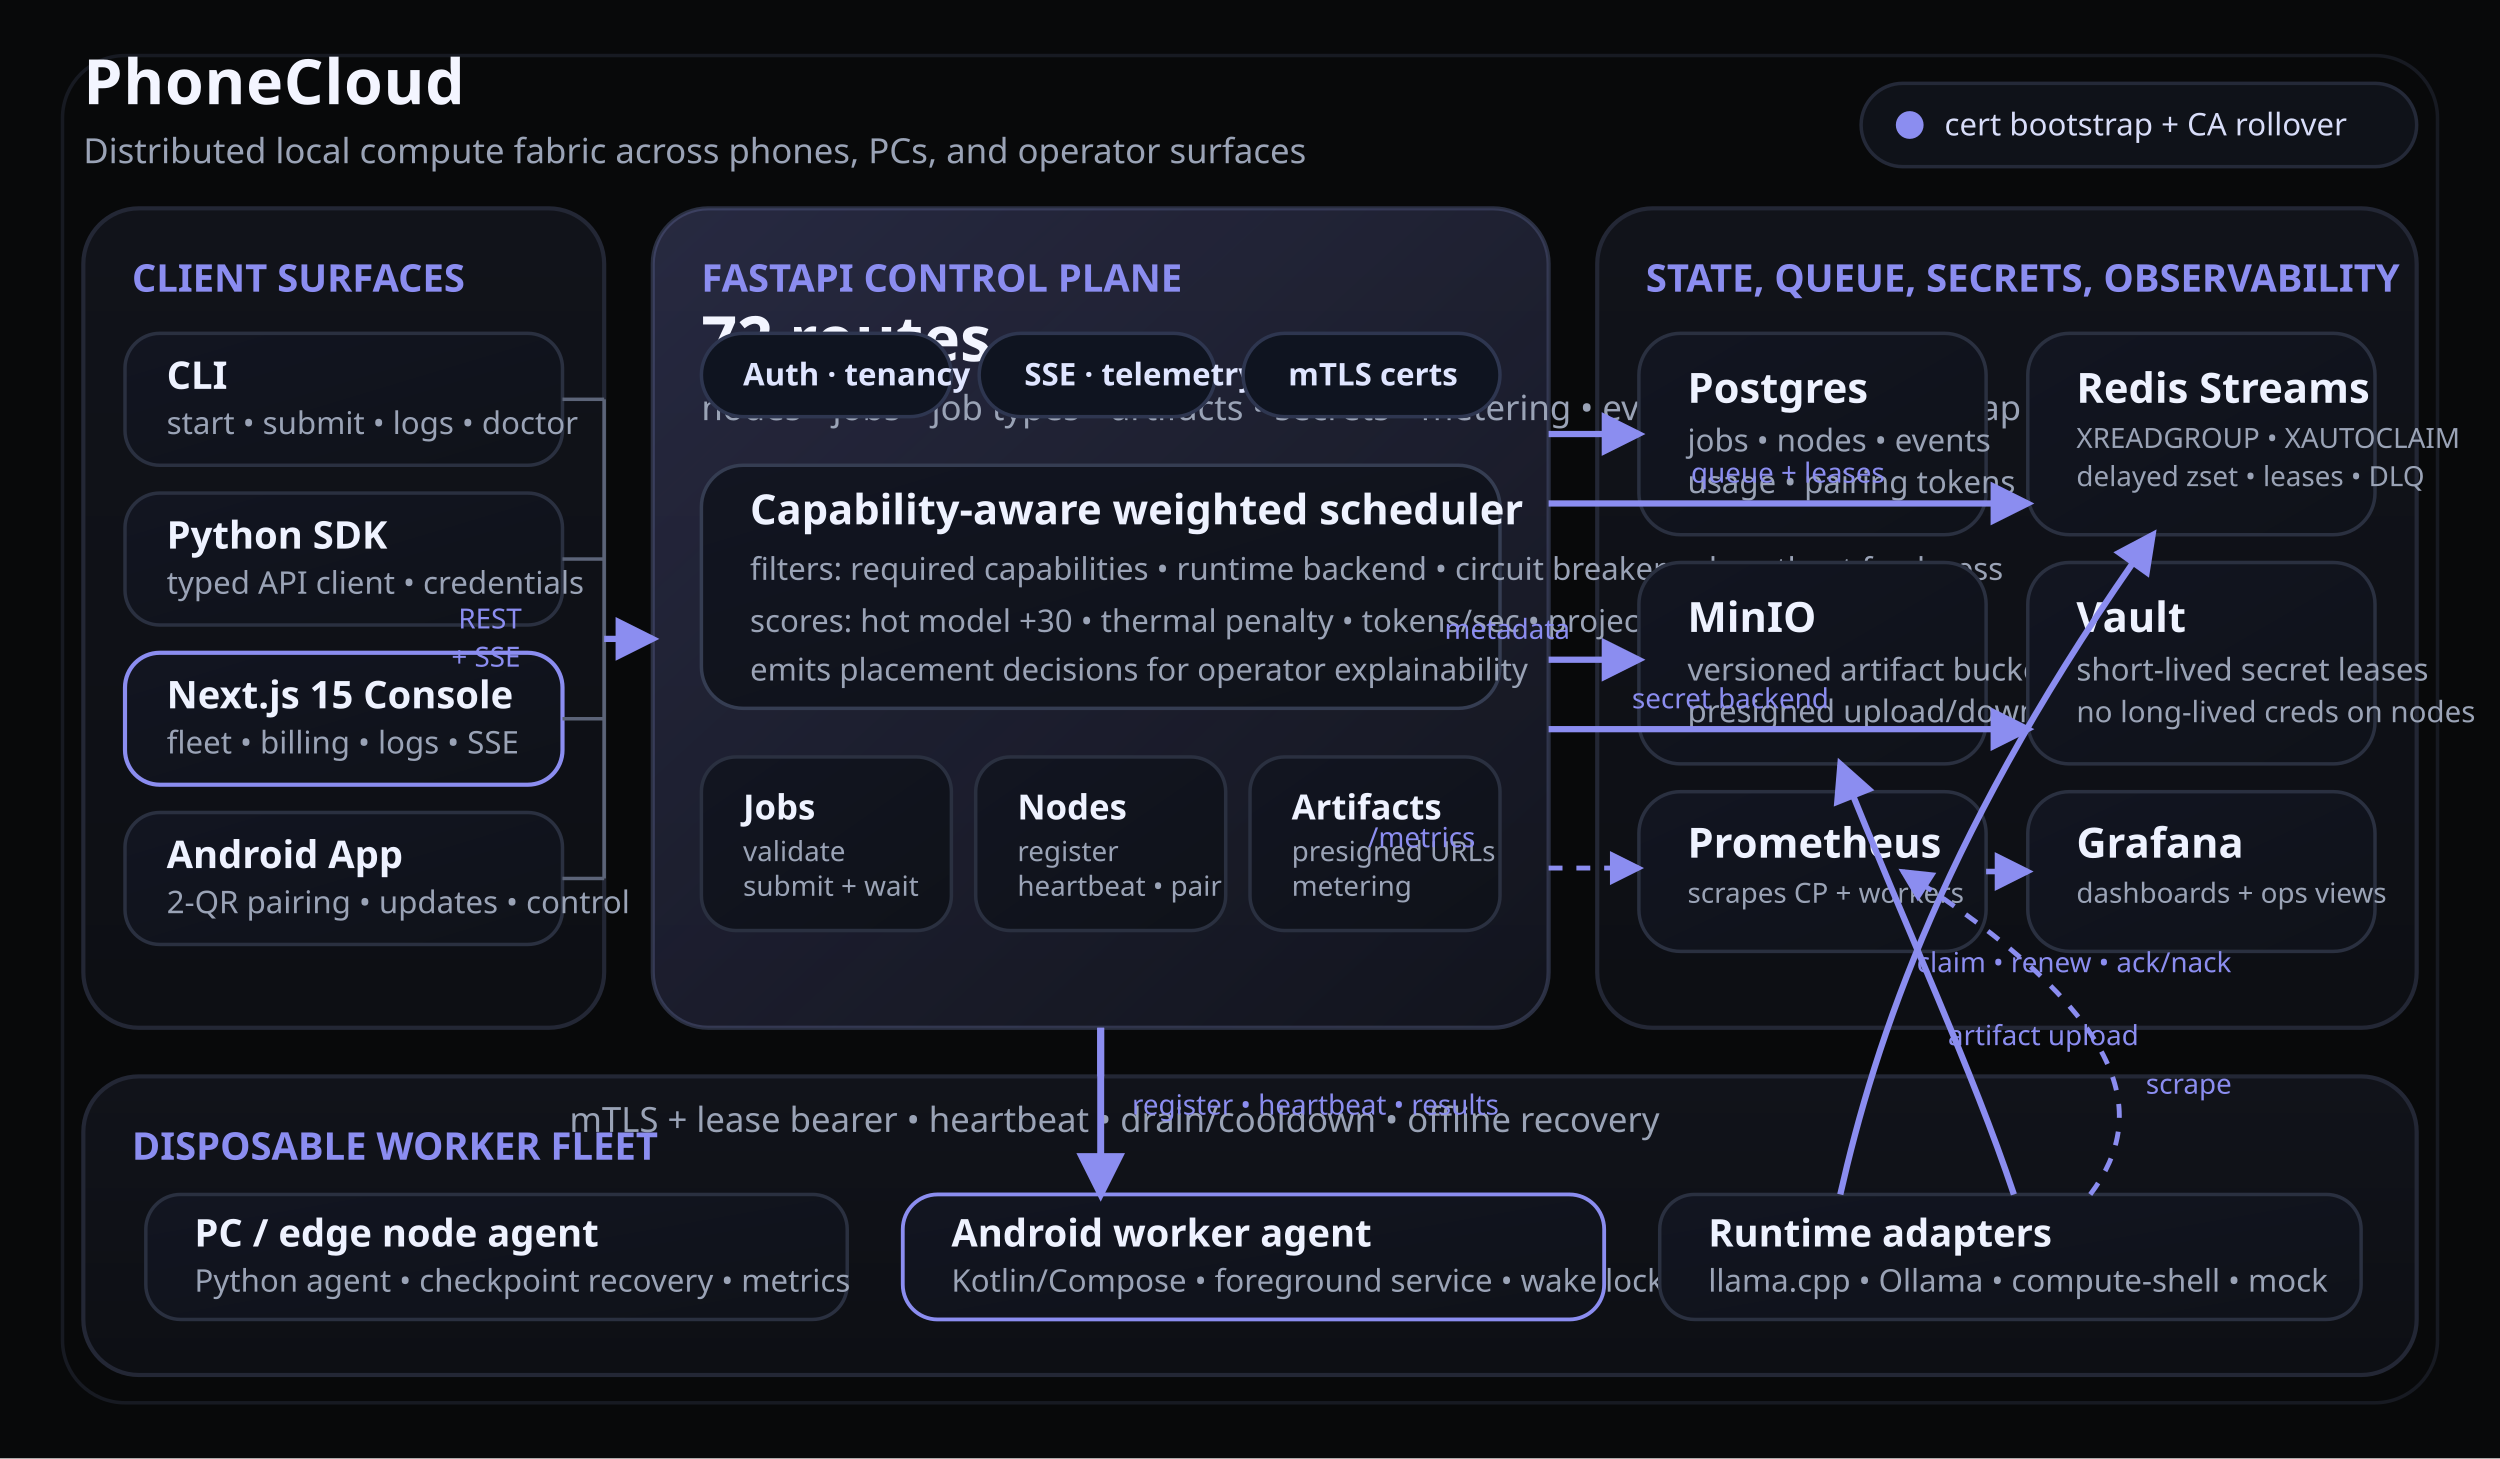
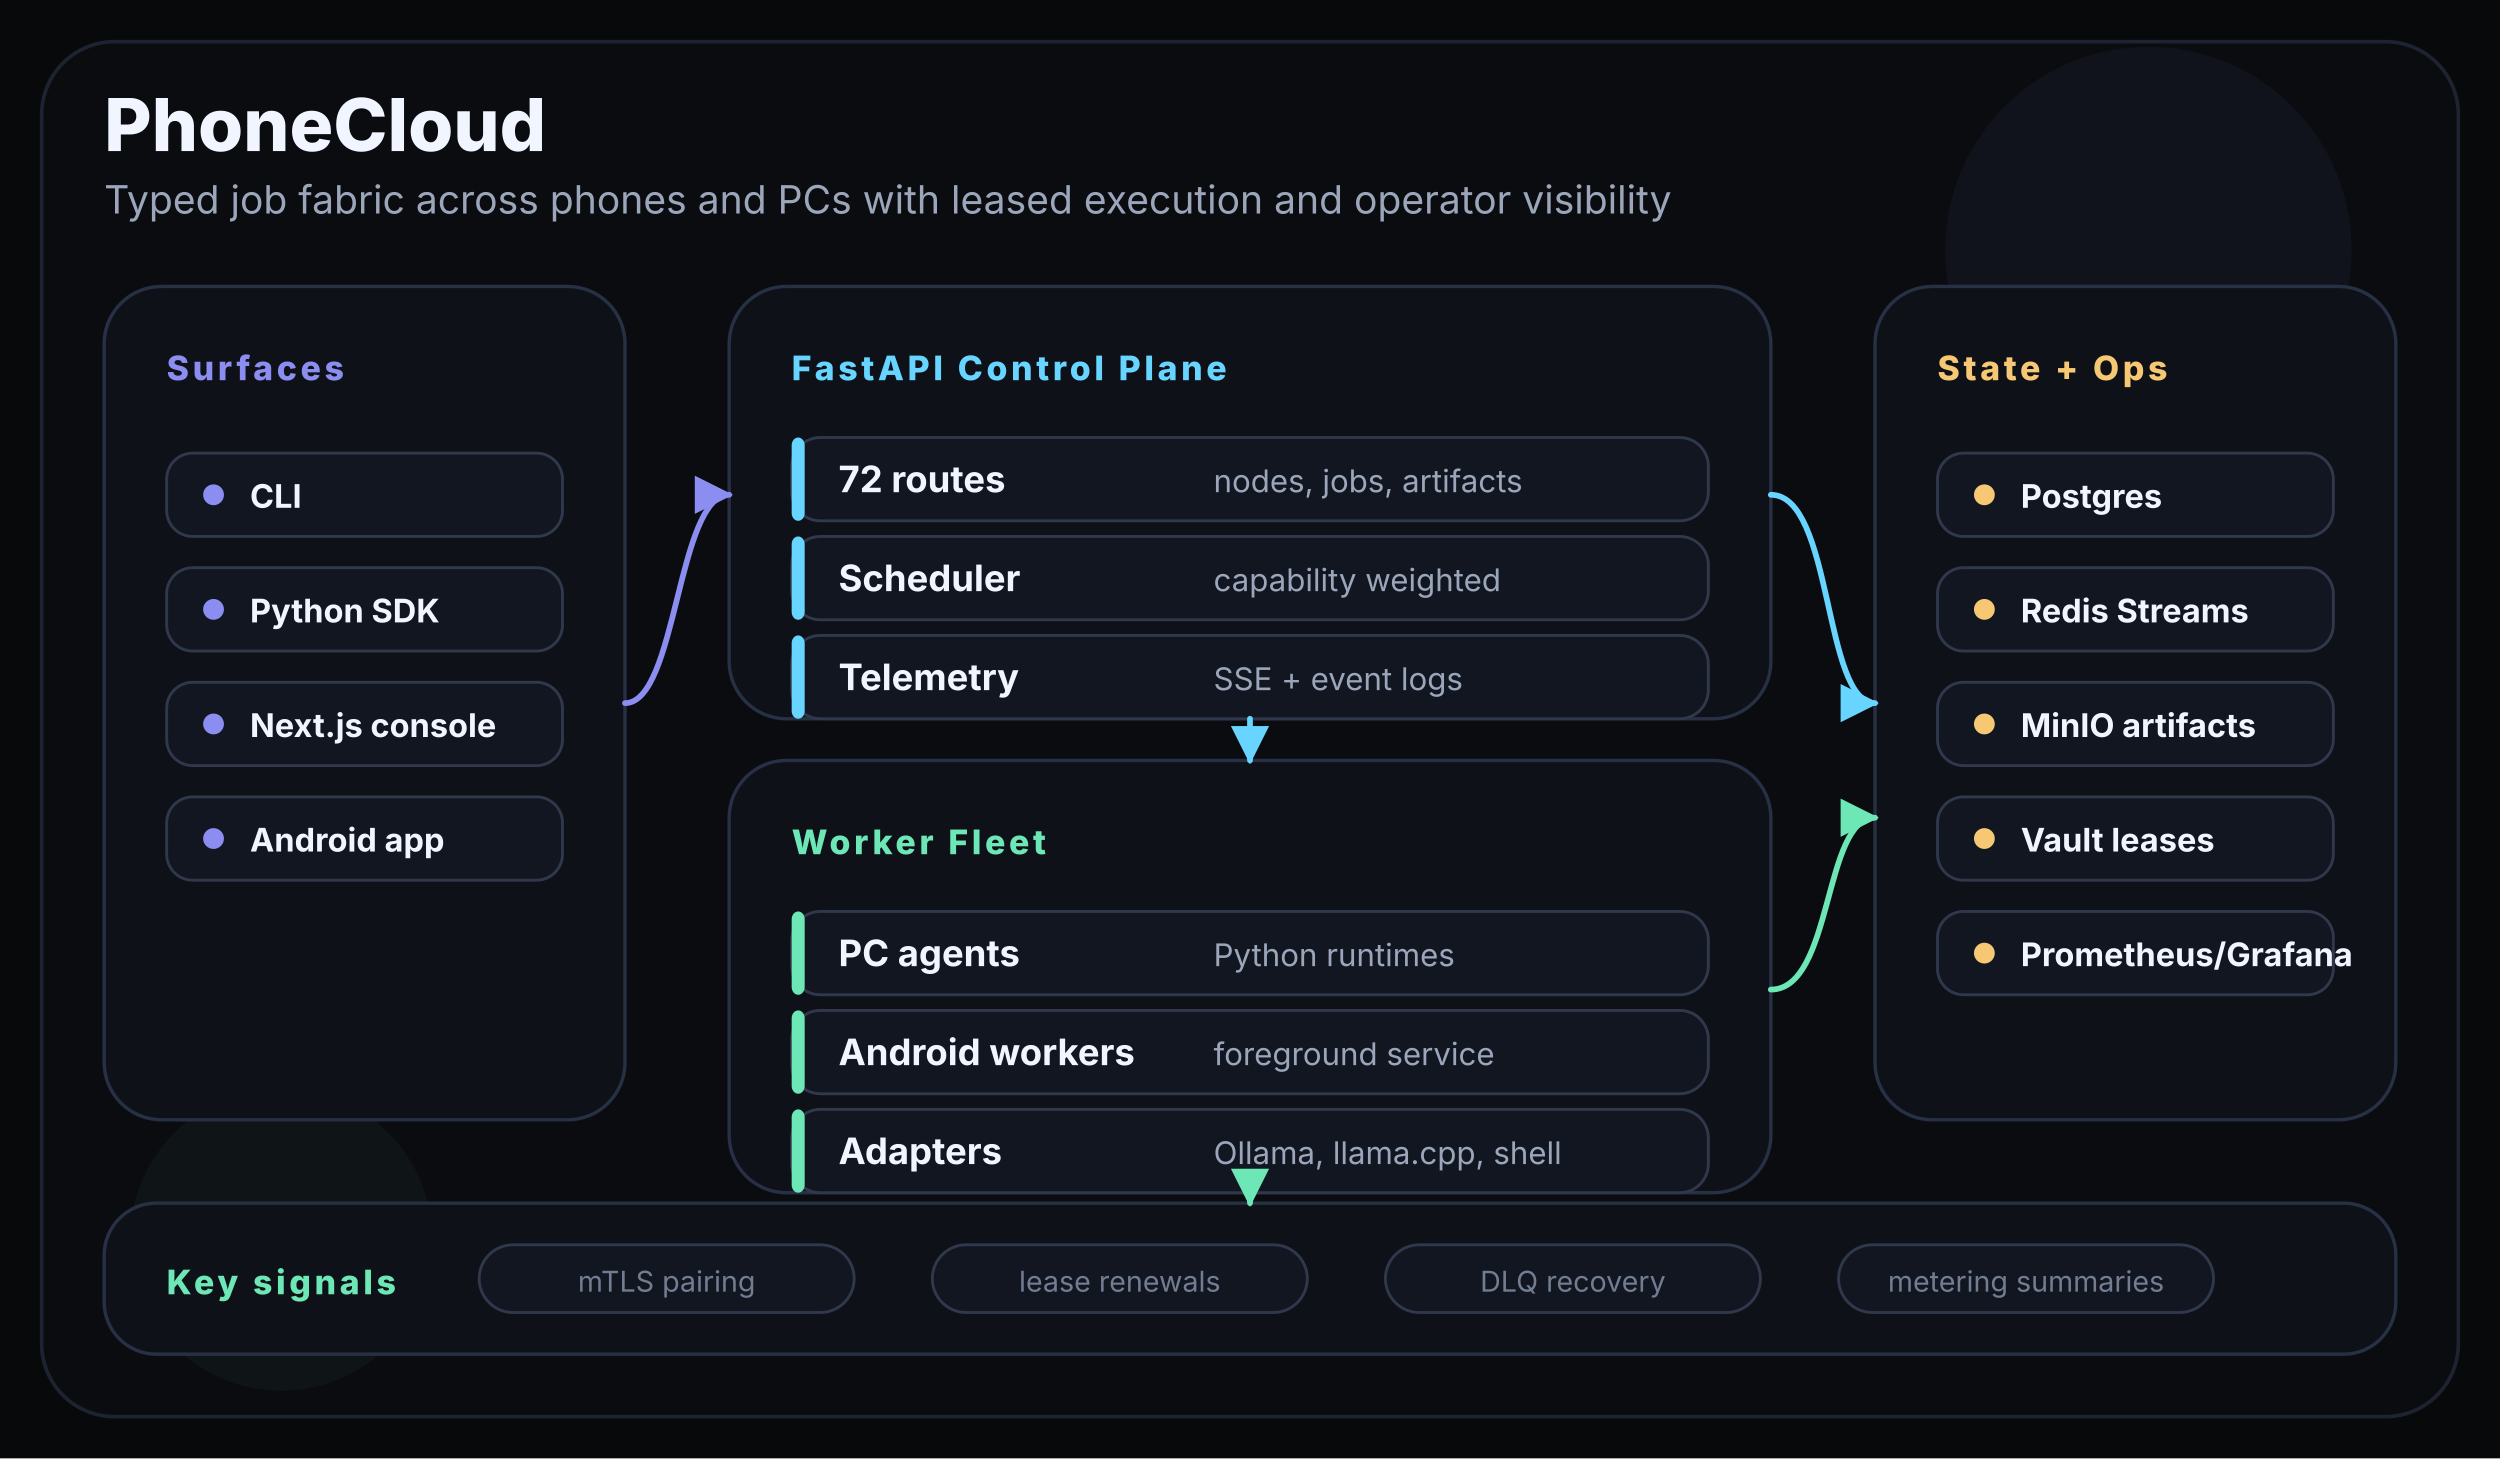
- <svg xmlns="http://www.w3.org/2000/svg" viewBox="0 0 720 420" fill="none">
+ <svg xmlns="http://www.w3.org/2000/svg" viewBox="0 0 960 560" role="img" aria-label="PhoneCloud architecture diagram">
  <defs>
-     <linearGradient id="panelGrad" x1="0" y1="0" x2="0" y2="1">
-       <stop offset="0" stop-color="#11131a" />
-       <stop offset="1" stop-color="#0d0f14" />
-     </linearGradient>
-     <linearGradient id="boxGrad" x1="0" y1="0" x2="1" y2="1">
-       <stop offset="0" stop-color="#121521" />
-       <stop offset="1" stop-color="#0f1219" />
-     </linearGradient>
-     <linearGradient id="accentWash" x1="0" y1="0" x2="1" y2="1">
-       <stop offset="0" stop-color="#8b8df0" stop-opacity="0.18" />
-       <stop offset="1" stop-color="#8b8df0" stop-opacity="0.04" />
-     </linearGradient>
-     <marker id="arrow" viewBox="0 0 10 10" refX="8.5" refY="5" markerWidth="7" markerHeight="7" orient="auto-start-reverse">
-       <path d="M 0 0 L 10 5 L 0 10 z" fill="#8b8df0" />
+     <marker id="arrow-purple" viewBox="0 0 12 12" refX="10" refY="6" markerWidth="8" markerHeight="8" orient="auto">
+       <path d="M 1 1 L 11 6 L 1 11 Z" fill="#8b8df0" />
    </marker>
+     <marker id="arrow-cyan" viewBox="0 0 12 12" refX="10" refY="6" markerWidth="8" markerHeight="8" orient="auto">
+       <path d="M 1 1 L 11 6 L 1 11 Z" fill="#67d5ff" />
+     </marker>
+     <marker id="arrow-green" viewBox="0 0 12 12" refX="10" refY="6" markerWidth="8" markerHeight="8" orient="auto">
+       <path d="M 1 1 L 11 6 L 1 11 Z" fill="#6ee7b7" />
+     </marker>
+     <style>
+       .bg { fill: #08090a; }
+       .grid { stroke: #161a23; stroke-width: 1; opacity: .5; }
+       .frame { fill: #0a0c10; stroke: #1d2330; stroke-width: 1.4; }
+       .panel { fill: #0e1117; stroke: #273044; stroke-width: 1.3; }
+       .card, .chip, .footer-chip { fill: #111620; stroke: #30384c; stroke-width: 1.1; }
+       text { font-family: Inter, ui-sans-serif, system-ui, -apple-system, BlinkMacSystemFont, "Segoe UI", sans-serif; }
+       .title { fill: #f1f5ff; font-size: 28px; font-weight: 780; letter-spacing: 0; }
+       .subtitle { fill: #9ba6bb; font-size: 15px; }
+       .label { font-size: 13px; font-weight: 760; letter-spacing: 1.4px; text-transform: uppercase; }
+       .body { fill: #f1f5ff; font-size: 14px; }
+       .strong { font-weight: 720; }
+       .small { font-size: 12.5px; }
+       .muted { fill: #9ba6bb; font-size: 12px; }
+       .dim { fill: #727d91; font-size: 11px; }
+       .purple { fill: #8b8df0; }
+       .cyan { fill: #67d5ff; }
+       .green { fill: #6ee7b7; }
+       .amber { fill: #f7c873; }
+       .purple-fill { fill: #8b8df0; }
+       .cyan-fill { fill: #67d5ff; }
+       .green-fill { fill: #6ee7b7; }
+       .amber-fill { fill: #f7c873; }
+       .arrow { fill: none; stroke-width: 2.2; stroke-linecap: round; stroke-linejoin: round; }
+       .purple-stroke { stroke: #8b8df0; }
+       .cyan-stroke { stroke: #67d5ff; }
+       .green-stroke { stroke: #6ee7b7; }
+     </style>
  </defs>
-   <rect x="0" y="0" width="720" height="420" fill="#08090a" />
-   <rect x="18" y="16" width="684" height="388" rx="18" fill="none" stroke="#171a22" stroke-width="1" />
-   <text x="24" y="30" fill="#f3f5ff" font-family="sans-serif" font-size="18" font-weight="700" letter-spacing="0.2">PhoneCloud</text>
-   <text x="24" y="47" fill="#9aa3b6" font-family="sans-serif" font-size="10">Distributed local compute fabric across phones, PCs, and operator surfaces</text>
-   <rect x="24" y="60" width="150" height="236" rx="16" fill="url(#panelGrad)" stroke="#232735" stroke-width="1.2" />
-   <rect x="188" y="60" width="258" height="236" rx="16" fill="url(#panelGrad)" stroke="#2a2f41" stroke-width="1.2" />
-   <rect x="188" y="60" width="258" height="236" rx="16" fill="url(#accentWash)" />
-   <rect x="460" y="60" width="236" height="236" rx="16" fill="url(#panelGrad)" stroke="#232735" stroke-width="1.2" />
-   <rect x="24" y="310" width="672" height="86" rx="16" fill="url(#panelGrad)" stroke="#232735" stroke-width="1.2" />
-   <text x="38" y="84" fill="#8b8df0" font-family="sans-serif" font-size="11" font-weight="700">CLIENT SURFACES</text>
-   <text x="202" y="84" fill="#8b8df0" font-family="sans-serif" font-size="11" font-weight="700">FASTAPI CONTROL PLANE</text>
-   <text x="474" y="84" fill="#8b8df0" font-family="sans-serif" font-size="11" font-weight="700">STATE, QUEUE, SECRETS, OBSERVABILITY</text>
-   <text x="38" y="334" fill="#8b8df0" font-family="sans-serif" font-size="11" font-weight="700">DISPOSABLE WORKER FLEET</text>
-   <rect x="36" y="96" width="126" height="38" rx="10" fill="url(#boxGrad)" stroke="#2a3040" />
-   <text x="48" y="112" fill="#eef2ff" font-family="sans-serif" font-size="11" font-weight="700">CLI</text>
-   <text x="48" y="125" fill="#9aa3b6" font-family="sans-serif" font-size="9">start • submit • logs • doctor</text>
-   <rect x="36" y="142" width="126" height="38" rx="10" fill="url(#boxGrad)" stroke="#2a3040" />
-   <text x="48" y="158" fill="#eef2ff" font-family="sans-serif" font-size="11" font-weight="700">Python SDK</text>
-   <text x="48" y="171" fill="#9aa3b6" font-family="sans-serif" font-size="9">typed API client • credentials</text>
-   <rect x="36" y="188" width="126" height="38" rx="10" fill="url(#boxGrad)" stroke="#8b8df0" stroke-width="1.2" />
-   <text x="48" y="204" fill="#eef2ff" font-family="sans-serif" font-size="11" font-weight="700">Next.js 15 Console</text>
-   <text x="48" y="217" fill="#9aa3b6" font-family="sans-serif" font-size="9">fleet • billing • logs • SSE</text>
-   <rect x="36" y="234" width="126" height="38" rx="10" fill="url(#boxGrad)" stroke="#2a3040" />
-   <text x="48" y="250" fill="#eef2ff" font-family="sans-serif" font-size="11" font-weight="700">Android App</text>
-   <text x="48" y="263" fill="#9aa3b6" font-family="sans-serif" font-size="9">2-QR pairing • updates • control</text>
-   <line x1="162" y1="115" x2="174" y2="115" stroke="#5c6478" stroke-width="1" />
-   <line x1="162" y1="161" x2="174" y2="161" stroke="#5c6478" stroke-width="1" />
-   <line x1="162" y1="207" x2="174" y2="207" stroke="#5c6478" stroke-width="1" />
-   <line x1="162" y1="253" x2="174" y2="253" stroke="#5c6478" stroke-width="1" />
-   <line x1="174" y1="115" x2="174" y2="253" stroke="#5c6478" stroke-width="1" />
-   <path d="M174 184 H188" stroke="#8b8df0" stroke-width="1.8" marker-end="url(#arrow)" />
-   <text x="132" y="181" fill="#8b8df0" font-family="sans-serif" font-size="8">REST</text>
-   <text x="130" y="192" fill="#8b8df0" font-family="sans-serif" font-size="8">+ SSE</text>
-   <text x="202" y="104" fill="#f3f5ff" font-family="sans-serif" font-size="18" font-weight="700">72 routes</text>
-   <text x="202" y="121" fill="#9aa3b6" font-family="sans-serif" font-size="10">nodes • jobs • job types • artifacts • secrets • metering • events • mobile bootstrap</text>
-   <rect x="202" y="134" width="230" height="70" rx="12" fill="url(#boxGrad)" stroke="#353d52" />
-   <text x="216" y="151" fill="#eef2ff" font-family="sans-serif" font-size="12" font-weight="700">Capability-aware weighted scheduler</text>
-   <text x="216" y="167" fill="#9aa3b6" font-family="sans-serif" font-size="9">filters: required capabilities • runtime backend • circuit breakers • heartbeat freshness</text>
-   <text x="216" y="182" fill="#9aa3b6" font-family="sans-serif" font-size="9">scores: hot model +30 • thermal penalty • tokens/sec • project stickiness • priority</text>
-   <text x="216" y="196" fill="#9aa3b6" font-family="sans-serif" font-size="9">emits placement decisions for operator explainability</text>
-   <rect x="202" y="96" width="72" height="24" rx="12" fill="#0f1420" stroke="#2e3650" />
-   <text x="214" y="111" fill="#dfe5ff" font-family="sans-serif" font-size="9" font-weight="700">Auth · tenancy</text>
-   <rect x="282" y="96" width="68" height="24" rx="12" fill="#0f1420" stroke="#2e3650" />
-   <text x="295" y="111" fill="#dfe5ff" font-family="sans-serif" font-size="9" font-weight="700">SSE · telemetry</text>
-   <rect x="358" y="96" width="74" height="24" rx="12" fill="#0f1420" stroke="#2e3650" />
-   <text x="371" y="111" fill="#dfe5ff" font-family="sans-serif" font-size="9" font-weight="700">mTLS certs</text>
-   <rect x="202" y="218" width="72" height="50" rx="10" fill="url(#boxGrad)" stroke="#2a3040" />
-   <text x="214" y="236" fill="#eef2ff" font-family="sans-serif" font-size="10" font-weight="700">Jobs</text>
-   <text x="214" y="248" fill="#9aa3b6" font-family="sans-serif" font-size="8">validate</text>
-   <text x="214" y="258" fill="#9aa3b6" font-family="sans-serif" font-size="8">submit + wait</text>
-   <rect x="281" y="218" width="72" height="50" rx="10" fill="url(#boxGrad)" stroke="#2a3040" />
-   <text x="293" y="236" fill="#eef2ff" font-family="sans-serif" font-size="10" font-weight="700">Nodes</text>
-   <text x="293" y="248" fill="#9aa3b6" font-family="sans-serif" font-size="8">register</text>
-   <text x="293" y="258" fill="#9aa3b6" font-family="sans-serif" font-size="8">heartbeat • pair</text>
-   <rect x="360" y="218" width="72" height="50" rx="10" fill="url(#boxGrad)" stroke="#2a3040" />
-   <text x="372" y="236" fill="#eef2ff" font-family="sans-serif" font-size="10" font-weight="700">Artifacts</text>
-   <text x="372" y="248" fill="#9aa3b6" font-family="sans-serif" font-size="8">presigned URLs</text>
-   <text x="372" y="258" fill="#9aa3b6" font-family="sans-serif" font-size="8">metering</text>
-   <rect x="472" y="96" width="100" height="58" rx="12" fill="url(#boxGrad)" stroke="#2a3040" />
-   <text x="486" y="116" fill="#eef2ff" font-family="sans-serif" font-size="12" font-weight="700">Postgres</text>
-   <text x="486" y="130" fill="#9aa3b6" font-family="sans-serif" font-size="9">jobs • nodes • events</text>
-   <text x="486" y="142" fill="#9aa3b6" font-family="sans-serif" font-size="9">usage • pairing tokens</text>
-   <rect x="584" y="96" width="100" height="58" rx="12" fill="url(#boxGrad)" stroke="#2a3040" />
-   <text x="598" y="116" fill="#eef2ff" font-family="sans-serif" font-size="12" font-weight="700">Redis Streams</text>
-   <text x="598" y="129" fill="#9aa3b6" font-family="sans-serif" font-size="8">XREADGROUP • XAUTOCLAIM</text>
-   <text x="598" y="140" fill="#9aa3b6" font-family="sans-serif" font-size="8">delayed zset • leases • DLQ</text>
-   <rect x="472" y="162" width="100" height="58" rx="12" fill="url(#boxGrad)" stroke="#2a3040" />
-   <text x="486" y="182" fill="#eef2ff" font-family="sans-serif" font-size="12" font-weight="700">MinIO</text>
-   <text x="486" y="196" fill="#9aa3b6" font-family="sans-serif" font-size="9">versioned artifact buckets</text>
-   <text x="486" y="208" fill="#9aa3b6" font-family="sans-serif" font-size="9">presigned upload/download</text>
-   <rect x="584" y="162" width="100" height="58" rx="12" fill="url(#boxGrad)" stroke="#2a3040" />
-   <text x="598" y="182" fill="#eef2ff" font-family="sans-serif" font-size="12" font-weight="700">Vault</text>
-   <text x="598" y="196" fill="#9aa3b6" font-family="sans-serif" font-size="9">short-lived secret leases</text>
-   <text x="598" y="208" fill="#9aa3b6" font-family="sans-serif" font-size="8.5">no long-lived creds on nodes</text>
-   <rect x="472" y="228" width="100" height="46" rx="12" fill="url(#boxGrad)" stroke="#2a3040" />
-   <text x="486" y="247" fill="#eef2ff" font-family="sans-serif" font-size="12" font-weight="700">Prometheus</text>
-   <text x="486" y="260" fill="#9aa3b6" font-family="sans-serif" font-size="8">scrapes CP + workers</text>
-   <rect x="584" y="228" width="100" height="46" rx="12" fill="url(#boxGrad)" stroke="#2a3040" />
-   <text x="598" y="247" fill="#eef2ff" font-family="sans-serif" font-size="12" font-weight="700">Grafana</text>
-   <text x="598" y="260" fill="#9aa3b6" font-family="sans-serif" font-size="8">dashboards + ops views</text>
-   <text x="164" y="326" fill="#9aa3b6" font-family="sans-serif" font-size="10">mTLS + lease bearer • heartbeat • drain/cooldown • offline recovery</text>
-   <rect x="42" y="344" width="202" height="36" rx="10" fill="url(#boxGrad)" stroke="#2a3040" />
-   <text x="56" y="359" fill="#eef2ff" font-family="sans-serif" font-size="11" font-weight="700">PC / edge node agent</text>
-   <text x="56" y="372" fill="#9aa3b6" font-family="sans-serif" font-size="9">Python agent • checkpoint recovery • metrics</text>
-   <rect x="260" y="344" width="202" height="36" rx="10" fill="url(#boxGrad)" stroke="#8b8df0" stroke-width="1.1" />
-   <text x="274" y="359" fill="#eef2ff" font-family="sans-serif" font-size="11" font-weight="700">Android worker agent</text>
-   <text x="274" y="372" fill="#9aa3b6" font-family="sans-serif" font-size="9">Kotlin/Compose • foreground service • wake lock</text>
-   <rect x="478" y="344" width="202" height="36" rx="10" fill="url(#boxGrad)" stroke="#2a3040" />
-   <text x="492" y="359" fill="#eef2ff" font-family="sans-serif" font-size="11" font-weight="700">Runtime adapters</text>
-   <text x="492" y="372" fill="#9aa3b6" font-family="sans-serif" font-size="9">llama.cpp • Ollama • compute-shell • mock</text>
-   <path d="M446 125 H472" stroke="#8b8df0" stroke-width="1.8" marker-end="url(#arrow)" />
-   <path d="M446 145 H584" stroke="#8b8df0" stroke-width="1.8" marker-end="url(#arrow)" />
-   <path d="M446 190 H472" stroke="#8b8df0" stroke-width="1.8" marker-end="url(#arrow)" />
-   <path d="M446 210 H584" stroke="#8b8df0" stroke-width="1.8" marker-end="url(#arrow)" />
-   <path d="M446 250 H472" stroke="#8b8df0" stroke-width="1.4" stroke-dasharray="4 4" marker-end="url(#arrow)" />
-   <path d="M572 251 H584" stroke="#8b8df0" stroke-width="1.6" marker-end="url(#arrow)" />
-   <text x="487" y="139" fill="#8b8df0" font-family="sans-serif" font-size="8">queue + leases</text>
-   <text x="416" y="184" fill="#8b8df0" font-family="sans-serif" font-size="8">metadata</text>
-   <text x="470" y="204" fill="#8b8df0" font-family="sans-serif" font-size="8">secret backend</text>
-   <text x="394" y="244" fill="#8b8df0" font-family="sans-serif" font-size="8">/metrics</text>
-   <path d="M317 296 V344" stroke="#8b8df0" stroke-width="2" marker-end="url(#arrow)" />
-   <path d="M317 296 V310" stroke="#8b8df0" stroke-width="2" />
-   <text x="326" y="321" fill="#8b8df0" font-family="sans-serif" font-size="8">register • heartbeat • results</text>
-   <path d="M530 344 C 540 300, 560 238, 620 154" stroke="#8b8df0" stroke-width="1.8" marker-end="url(#arrow)" />
-   <text x="552" y="280" fill="#8b8df0" font-family="sans-serif" font-size="8">claim • renew • ack/nack</text>
-   <path d="M580 344 C 568 308, 550 270, 530 220" stroke="#8b8df0" stroke-width="1.8" marker-end="url(#arrow)" />
-   <text x="561" y="301" fill="#8b8df0" font-family="sans-serif" font-size="8">artifact upload</text>
-   <path d="M602 344 C 620 320, 612 292, 548 251" stroke="#8b8df0" stroke-width="1.4" stroke-dasharray="4 4" marker-end="url(#arrow)" />
-   <text x="618" y="315" fill="#8b8df0" font-family="sans-serif" font-size="8">scrape</text>
-   <rect x="536" y="24" width="160" height="24" rx="12" fill="#0f1219" stroke="#242938" />
-   <circle cx="550" cy="36" r="4" fill="#8b8df0" />
-   <text x="560" y="39" fill="#d8ddf9" font-family="sans-serif" font-size="9">cert bootstrap + CA rollover</text>
+   <rect width="960" height="560" class="bg" />
+   <path d="M 40 88 V 520" class="grid" />
+   <path d="M 104 88 V 520" class="grid" />
+   <path d="M 168 88 V 520" class="grid" />
+   <path d="M 232 88 V 520" class="grid" />
+   <path d="M 296 88 V 520" class="grid" />
+   <path d="M 360 88 V 520" class="grid" />
+   <path d="M 424 88 V 520" class="grid" />
+   <path d="M 488 88 V 520" class="grid" />
+   <path d="M 552 88 V 520" class="grid" />
+   <path d="M 616 88 V 520" class="grid" />
+   <path d="M 680 88 V 520" class="grid" />
+   <path d="M 744 88 V 520" class="grid" />
+   <path d="M 808 88 V 520" class="grid" />
+   <path d="M 872 88 V 520" class="grid" />
+   <path d="M 936 88 V 520" class="grid" />
+   <path d="M 32 100 H 928" class="grid" />
+   <path d="M 32 152 H 928" class="grid" />
+   <path d="M 32 204 H 928" class="grid" />
+   <path d="M 32 256 H 928" class="grid" />
+   <path d="M 32 308 H 928" class="grid" />
+   <path d="M 32 360 H 928" class="grid" />
+   <path d="M 32 412 H 928" class="grid" />
+   <path d="M 32 464 H 928" class="grid" />
+   <rect x="16" y="16" width="928" height="528" rx="28" class="frame" />
+   <circle cx="825" cy="96" r="78" fill="#8b8df0" opacity=".055" />
+   <circle cx="108" cy="476" r="58" fill="#6ee7b7" opacity=".045" />
+   <text x="40" y="58" class="title">PhoneCloud</text>
+   <text x="40" y="82" class="subtitle">Typed job fabric across phones and PCs with leased execution and operator visibility</text>
+   <rect x="40" y="110" width="200" height="320" rx="22" class="panel" />
+   <text x="64" y="146" class="label purple">Surfaces</text>
+   <rect x="64" y="174" width="152" height="32" rx="10" class="chip" />
+   <circle cx="82" cy="190" r="4" class="purple-fill" />
+   <text x="96" y="195" class="body strong small">CLI</text>
+   <rect x="64" y="218" width="152" height="32" rx="10" class="chip" />
+   <circle cx="82" cy="234" r="4" class="purple-fill" />
+   <text x="96" y="239" class="body strong small">Python SDK</text>
+   <rect x="64" y="262" width="152" height="32" rx="10" class="chip" />
+   <circle cx="82" cy="278" r="4" class="purple-fill" />
+   <text x="96" y="283" class="body strong small">Next.js console</text>
+   <rect x="64" y="306" width="152" height="32" rx="10" class="chip" />
+   <circle cx="82" cy="322" r="4" class="purple-fill" />
+   <text x="96" y="327" class="body strong small">Android app</text>
+   <rect x="280" y="110" width="400" height="166" rx="22" class="panel" />
+   <text x="304" y="146" class="label cyan">FastAPI Control Plane</text>
+   <rect x="304" y="168" width="352" height="32" rx="11" class="card" />
+   <rect x="304" y="168" width="5" height="32" rx="3" class="cyan-fill" />
+   <text x="322" y="189" class="body strong">72 routes</text>
+   <text x="466" y="189" class="body muted">nodes, jobs, artifacts</text>
+   <rect x="304" y="206" width="352" height="32" rx="11" class="card" />
+   <rect x="304" y="206" width="5" height="32" rx="3" class="cyan-fill" />
+   <text x="322" y="227" class="body strong">Scheduler</text>
+   <text x="466" y="227" class="body muted">capability weighted</text>
+   <rect x="304" y="244" width="352" height="32" rx="11" class="card" />
+   <rect x="304" y="244" width="5" height="32" rx="3" class="cyan-fill" />
+   <text x="322" y="265" class="body strong">Telemetry</text>
+   <text x="466" y="265" class="body muted">SSE + event logs</text>
+   <rect x="280" y="292" width="400" height="166" rx="22" class="panel" />
+   <text x="304" y="328" class="label green">Worker Fleet</text>
+   <rect x="304" y="350" width="352" height="32" rx="11" class="card" />
+   <rect x="304" y="350" width="5" height="32" rx="3" class="green-fill" />
+   <text x="322" y="371" class="body strong">PC agents</text>
+   <text x="466" y="371" class="body muted">Python runtimes</text>
+   <rect x="304" y="388" width="352" height="32" rx="11" class="card" />
+   <rect x="304" y="388" width="5" height="32" rx="3" class="green-fill" />
+   <text x="322" y="409" class="body strong">Android workers</text>
+   <text x="466" y="409" class="body muted">foreground service</text>
+   <rect x="304" y="426" width="352" height="32" rx="11" class="card" />
+   <rect x="304" y="426" width="5" height="32" rx="3" class="green-fill" />
+   <text x="322" y="447" class="body strong">Adapters</text>
+   <text x="466" y="447" class="body muted">Ollama, llama.cpp, shell</text>
+   <rect x="720" y="110" width="200" height="320" rx="22" class="panel" />
+   <text x="744" y="146" class="label amber">State + Ops</text>
+   <rect x="744" y="174" width="152" height="32" rx="10" class="chip" />
+   <circle cx="762" cy="190" r="4" class="amber-fill" />
+   <text x="776" y="195" class="body strong small">Postgres</text>
+   <rect x="744" y="218" width="152" height="32" rx="10" class="chip" />
+   <circle cx="762" cy="234" r="4" class="amber-fill" />
+   <text x="776" y="239" class="body strong small">Redis Streams</text>
+   <rect x="744" y="262" width="152" height="32" rx="10" class="chip" />
+   <circle cx="762" cy="278" r="4" class="amber-fill" />
+   <text x="776" y="283" class="body strong small">MinIO artifacts</text>
+   <rect x="744" y="306" width="152" height="32" rx="10" class="chip" />
+   <circle cx="762" cy="322" r="4" class="amber-fill" />
+   <text x="776" y="327" class="body strong small">Vault leases</text>
+   <rect x="744" y="350" width="152" height="32" rx="10" class="chip" />
+   <circle cx="762" cy="366" r="4" class="amber-fill" />
+   <text x="776" y="371" class="body strong small">Prometheus/Grafana</text>
+   <rect x="40" y="462" width="880" height="58" rx="20" class="panel" />
+   <text x="64" y="497" class="label green">Key signals</text>
+   <rect x="184" y="478" width="144" height="26" rx="13" class="footer-chip" />
+   <text x="256" y="496" class="dim" text-anchor="middle">mTLS pairing</text>
+   <rect x="358" y="478" width="144" height="26" rx="13" class="footer-chip" />
+   <text x="430" y="496" class="dim" text-anchor="middle">lease renewals</text>
+   <rect x="532" y="478" width="144" height="26" rx="13" class="footer-chip" />
+   <text x="604" y="496" class="dim" text-anchor="middle">DLQ recovery</text>
+   <rect x="706" y="478" width="144" height="26" rx="13" class="footer-chip" />
+   <text x="778" y="496" class="dim" text-anchor="middle">metering summaries</text>
+   <path d="M 240 270 C 260 270, 260 190, 280 190" class="arrow purple-stroke" marker-end="url(#arrow-purple)" />
+   <path d="M 480 276 L 480 292" class="arrow cyan-stroke" marker-end="url(#arrow-cyan)" />
+   <path d="M 680 190 C 704 190, 700 270, 720 270" class="arrow cyan-stroke" marker-end="url(#arrow-cyan)" />
+   <path d="M 680 380 C 704 380, 700 314, 720 314" class="arrow green-stroke" marker-end="url(#arrow-green)" />
+   <path d="M 480 458 L 480 462" class="arrow green-stroke" marker-end="url(#arrow-green)" />
</svg>
